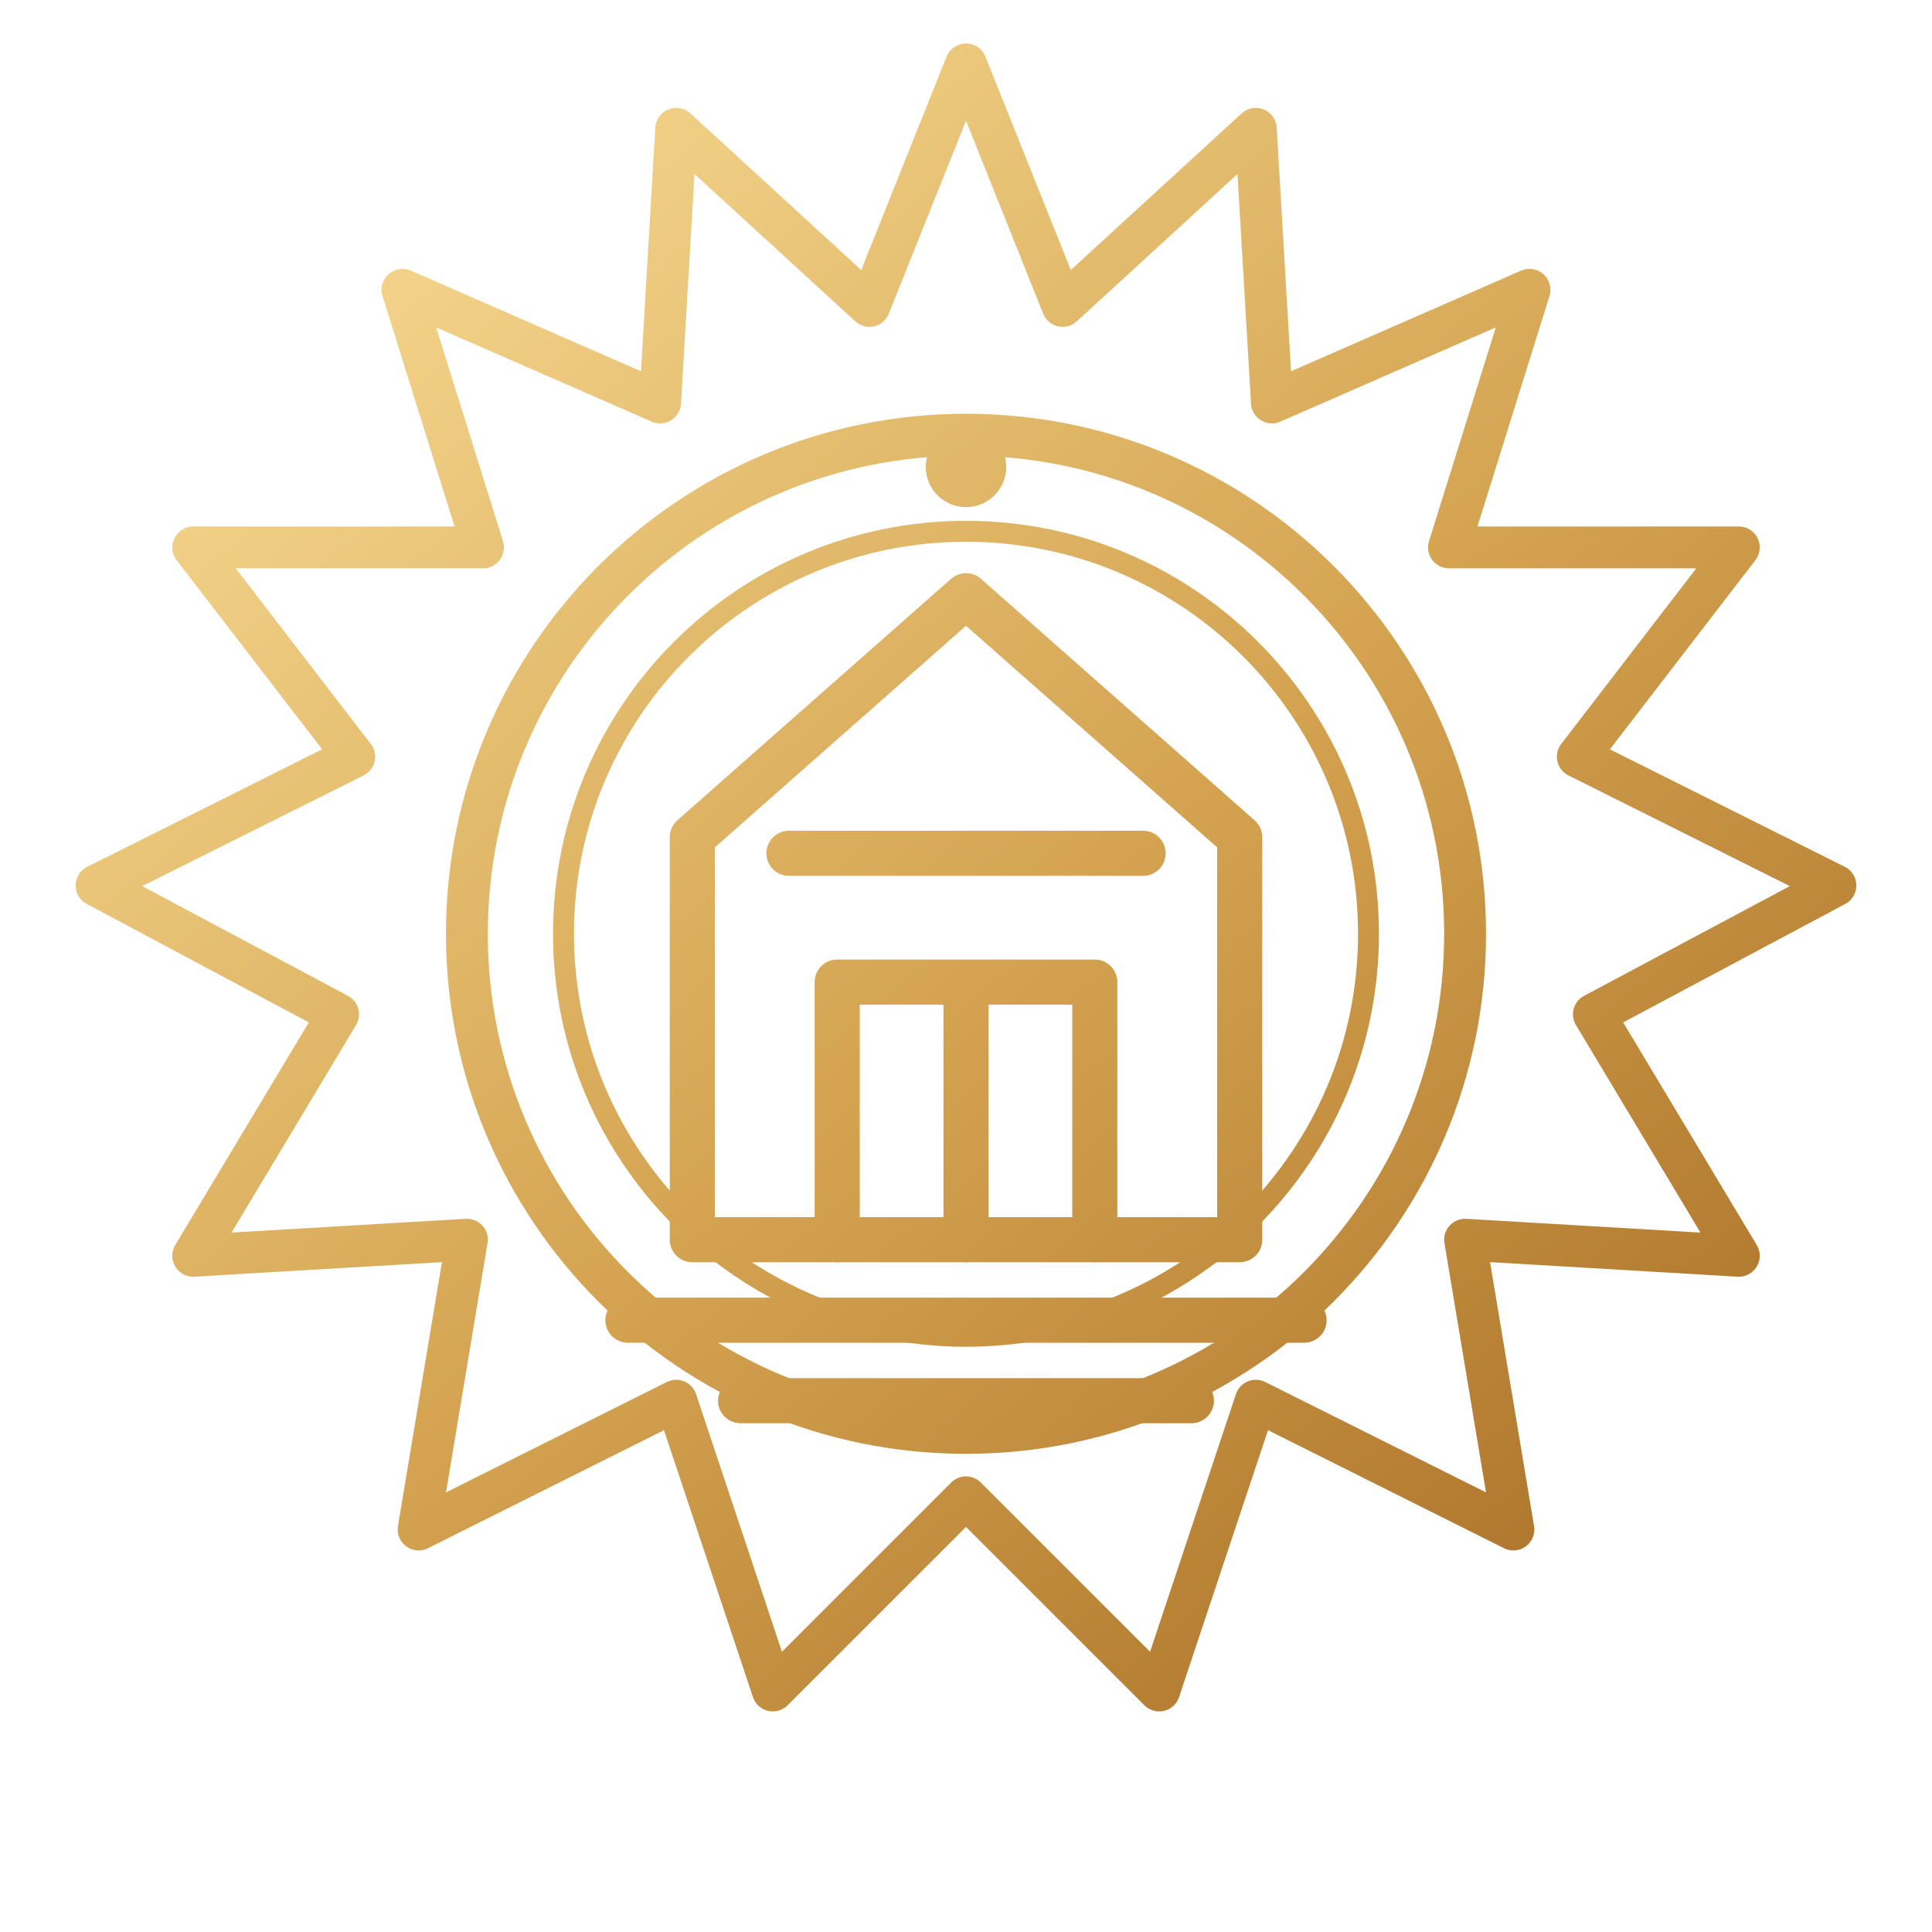
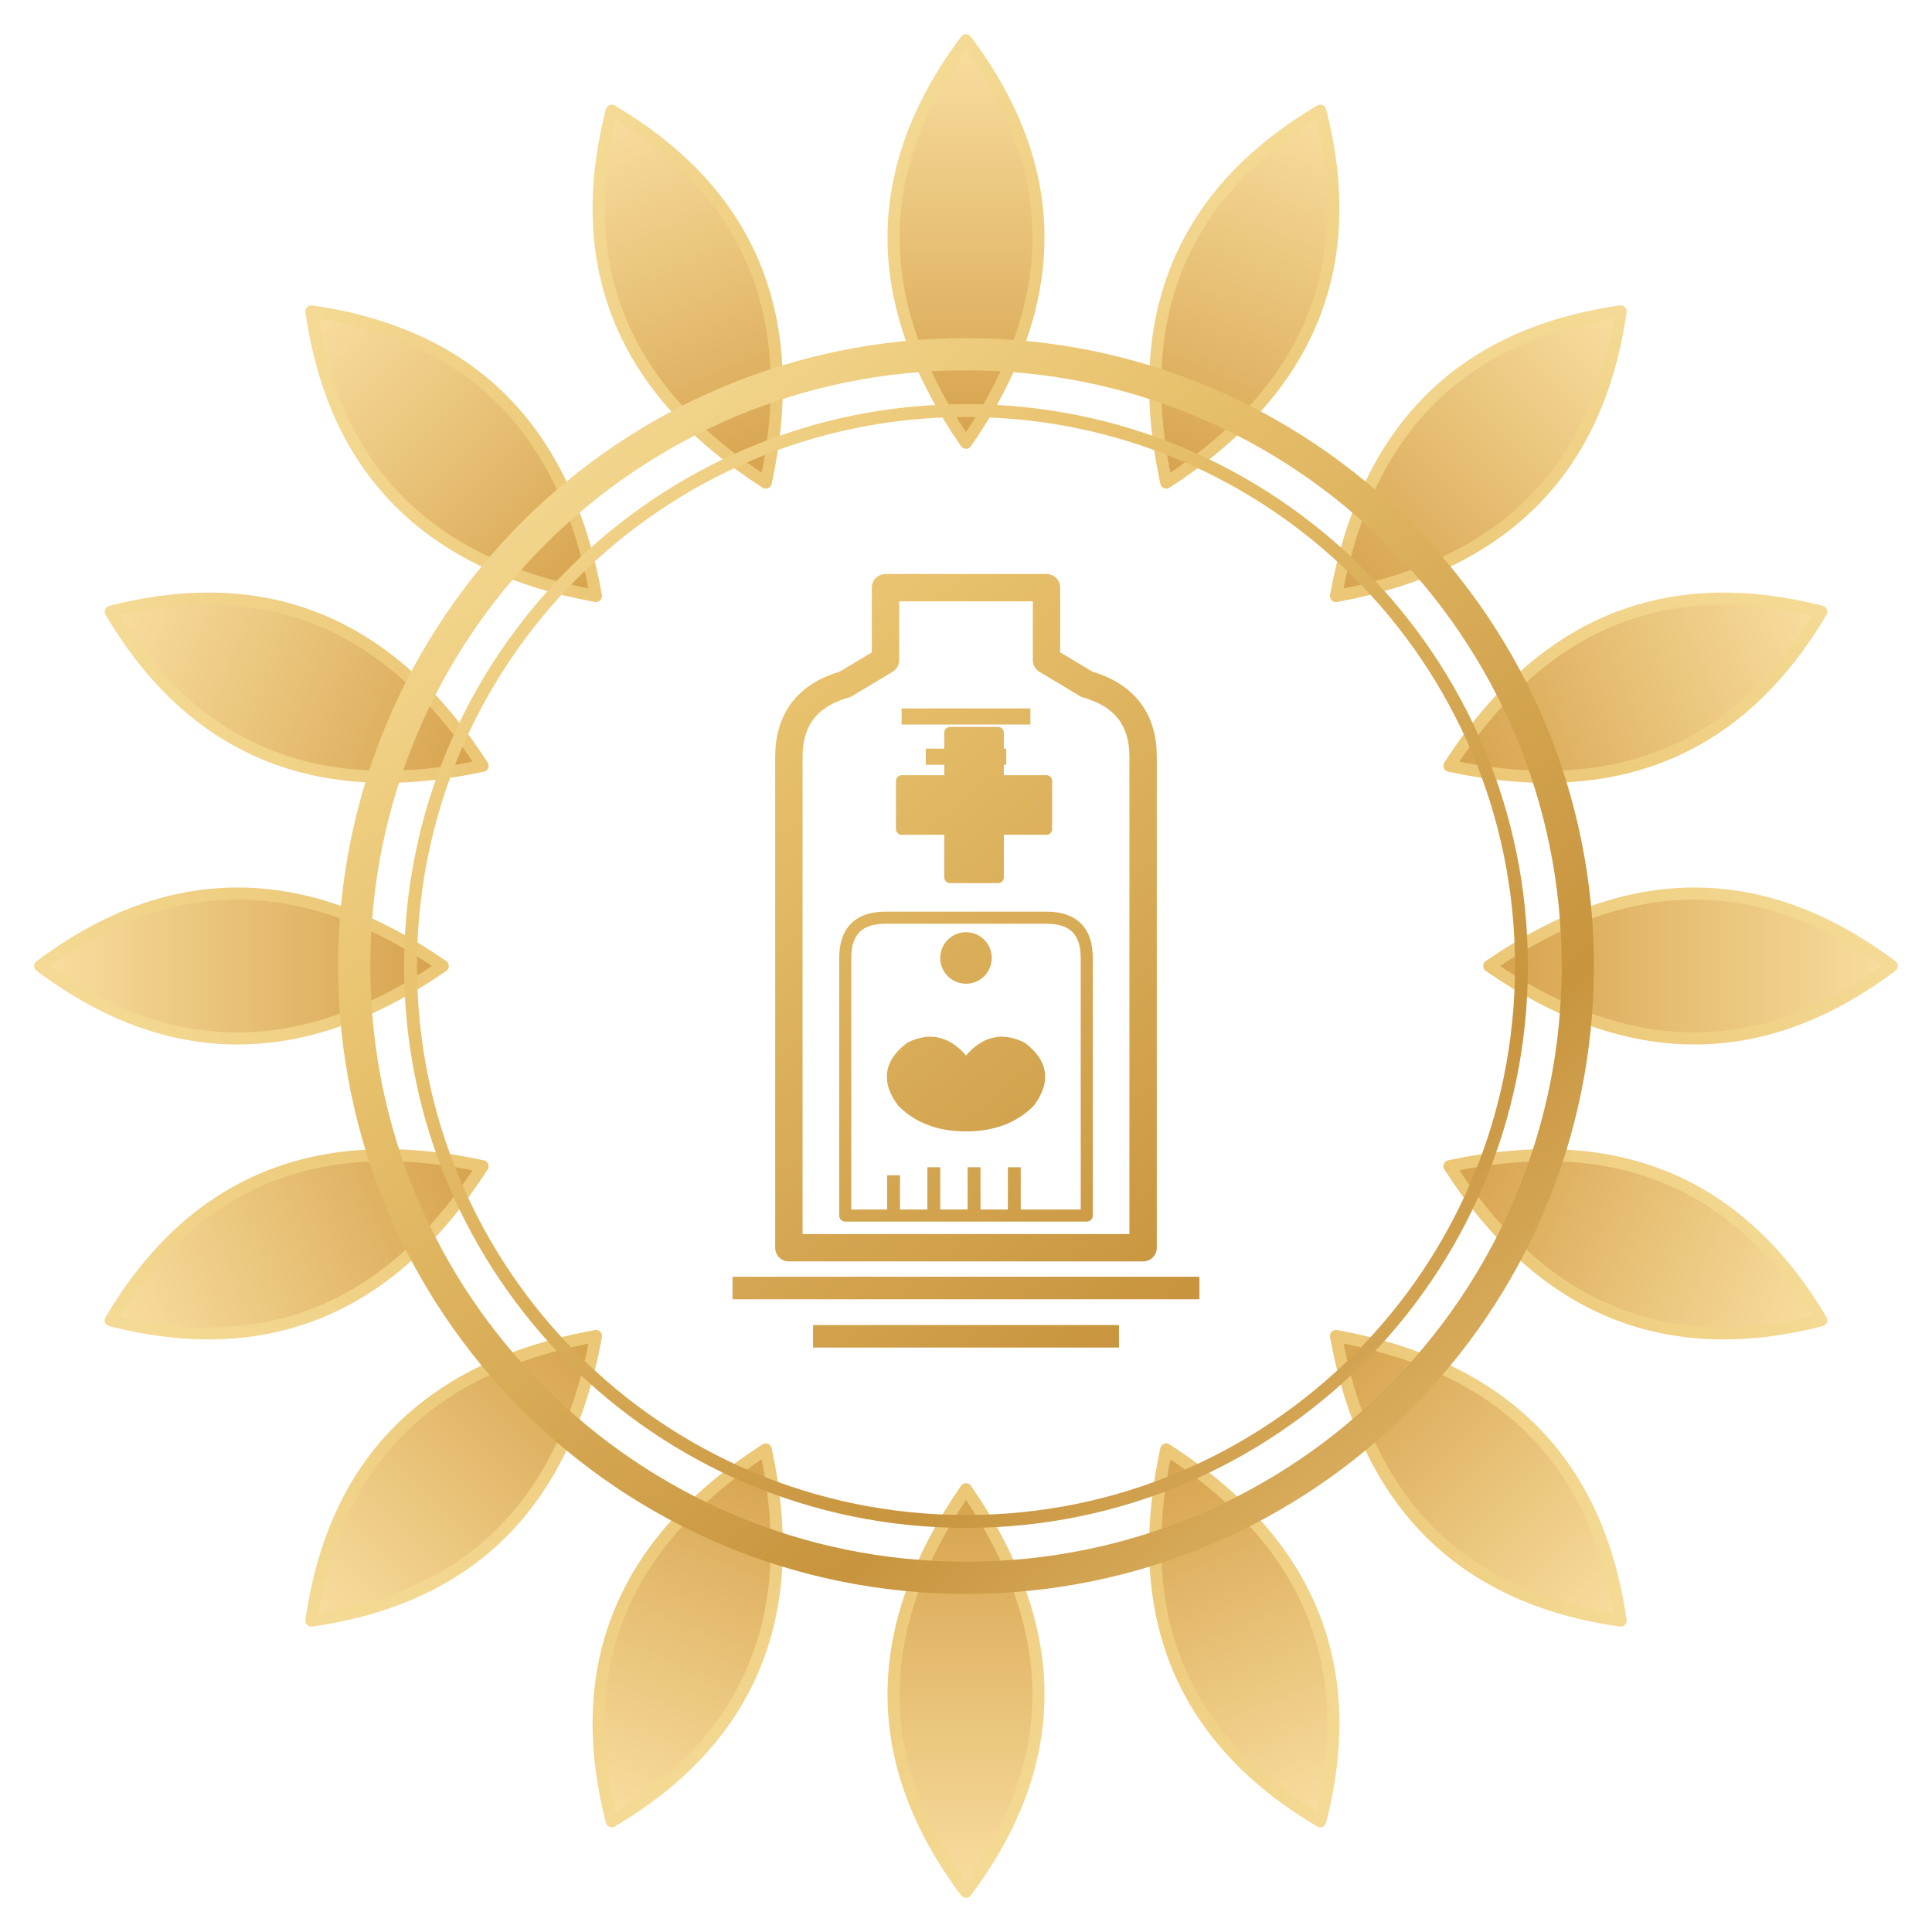
- <svg xmlns="http://www.w3.org/2000/svg" viewBox="0 0 120 120" fill="none">
+ <svg xmlns="http://www.w3.org/2000/svg" viewBox="0 0 240 240" fill="none" role="img" aria-label="Kantha Pranth Jain community sunburst emblem">
  <defs>
-     <linearGradient id="g" x1="18" y1="12" x2="102" y2="108" gradientUnits="userSpaceOnUse">
-       <stop stop-color="#F6D991" />
-       <stop offset=".52" stop-color="#D3A24F" />
-       <stop offset="1" stop-color="#A76D25" />
+     <linearGradient id="gold" x1="35" y1="18" x2="205" y2="224" gradientUnits="userSpaceOnUse">
+       <stop stop-color="#FFF0B8" />
+       <stop offset=".34" stop-color="#E9C36F" />
+       <stop offset=".68" stop-color="#C8943E" />
+       <stop offset="1" stop-color="#F5D994" />
+     </linearGradient>
+     <linearGradient id="petal" x1="0" y1="0" x2="0" y2="1">
+       <stop stop-color="#F9DEA0" />
+       <stop offset="1" stop-color="#D6A24C" />
    </linearGradient>
  </defs>
-   <g stroke="url(#g)" stroke-width="2.6" stroke-linejoin="round">
-     <path d="M60 4 66 19 78 8 79 25 95 18 90 34 108 34 98 47 114 55 99 63 108 78 91 77 94 95 78 87 72 105 60 93 48 105 42 87 26 95 29 77 12 78 21 63 6 55 22 47 12 34 30 34 25 18 41 25 42 8 54 19Z" />
-     <circle cx="60" cy="58" r="31" />
-     <circle cx="60" cy="58" r="25" stroke-width="1.3" />
+   <g fill="url(#petal)" stroke="url(#gold)" stroke-width="1.5" stroke-linejoin="round">
+     <path d="M120 5 Q138 29 120 55 Q102 29 120 5Z" />
+     <path d="M120 5 Q138 29 120 55 Q102 29 120 5Z" transform="rotate(22.5 120 120)" />
+     <path d="M120 5 Q138 29 120 55 Q102 29 120 5Z" transform="rotate(45 120 120)" />
+     <path d="M120 5 Q138 29 120 55 Q102 29 120 5Z" transform="rotate(67.5 120 120)" />
+     <path d="M120 5 Q138 29 120 55 Q102 29 120 5Z" transform="rotate(90 120 120)" />
+     <path d="M120 5 Q138 29 120 55 Q102 29 120 5Z" transform="rotate(112.5 120 120)" />
+     <path d="M120 5 Q138 29 120 55 Q102 29 120 5Z" transform="rotate(135 120 120)" />
+     <path d="M120 5 Q138 29 120 55 Q102 29 120 5Z" transform="rotate(157.5 120 120)" />
+     <path d="M120 5 Q138 29 120 55 Q102 29 120 5Z" transform="rotate(180 120 120)" />
+     <path d="M120 5 Q138 29 120 55 Q102 29 120 5Z" transform="rotate(202.5 120 120)" />
+     <path d="M120 5 Q138 29 120 55 Q102 29 120 5Z" transform="rotate(225 120 120)" />
+     <path d="M120 5 Q138 29 120 55 Q102 29 120 5Z" transform="rotate(247.5 120 120)" />
+     <path d="M120 5 Q138 29 120 55 Q102 29 120 5Z" transform="rotate(270 120 120)" />
+     <path d="M120 5 Q138 29 120 55 Q102 29 120 5Z" transform="rotate(292.5 120 120)" />
+     <path d="M120 5 Q138 29 120 55 Q102 29 120 5Z" transform="rotate(315 120 120)" />
+     <path d="M120 5 Q138 29 120 55 Q102 29 120 5Z" transform="rotate(337.5 120 120)" />
  </g>
-   <g stroke="url(#g)" stroke-width="2.8" stroke-linecap="round" stroke-linejoin="round">
-     <path d="M43 77V52L60 37 77 52V77Z" />
-     <path d="M49 53H71M52 77V61H68V77M60 61V77" />
-     <path d="M39 82H81M46 87H74" />
+   <g fill="none" stroke="url(#gold)" stroke-linecap="round" stroke-linejoin="round">
+     <circle cx="120" cy="120" r="76" stroke-width="4" />
+     <circle cx="120" cy="120" r="69" stroke-width="1.6" />
  </g>
-   <circle cx="60" cy="29" r="2.5" fill="url(#g)" />
+   <g fill="url(#gold)" stroke="url(#gold)" stroke-linejoin="round">
+     <path d="M98 155 L98 94 Q98 87 105 85 L110 82 L110 73 L130 73 L130 82 L135 85 Q142 87 142 94 L142 155 Z" fill="none" stroke-width="3.4" />
+     <path d="M105 151 L105 119 Q105 114 110 114 H130 Q135 114 135 119 V151 Z" fill="none" stroke-width="1.5" />
+     <path d="M112 89 H128 M115 94 H125" stroke-width="2" />
+     <path d="M112 97 V103 H118 V109 H124 V103 H130 V97 H124 V91 H118 V97 Z" stroke-width="1.4" />
+     <circle cx="120" cy="119" r="3.2" stroke="none" />
+     <path d="M113 130 Q109 133 112 137 Q115 140 120 140 Q125 140 128 137 Q131 133 127 130 Q123 128 120 132 Q117 128 113 130Z" stroke-width="1.1" />
+     <path d="M111 146 L111 151 M116 145 L116 151 M121 145 L121 151 M126 145 L126 151" stroke-width="1.6" />
+     <path d="M91 160 H149 M101 166 H139" stroke-width="2.8" />
+   </g>
</svg>
